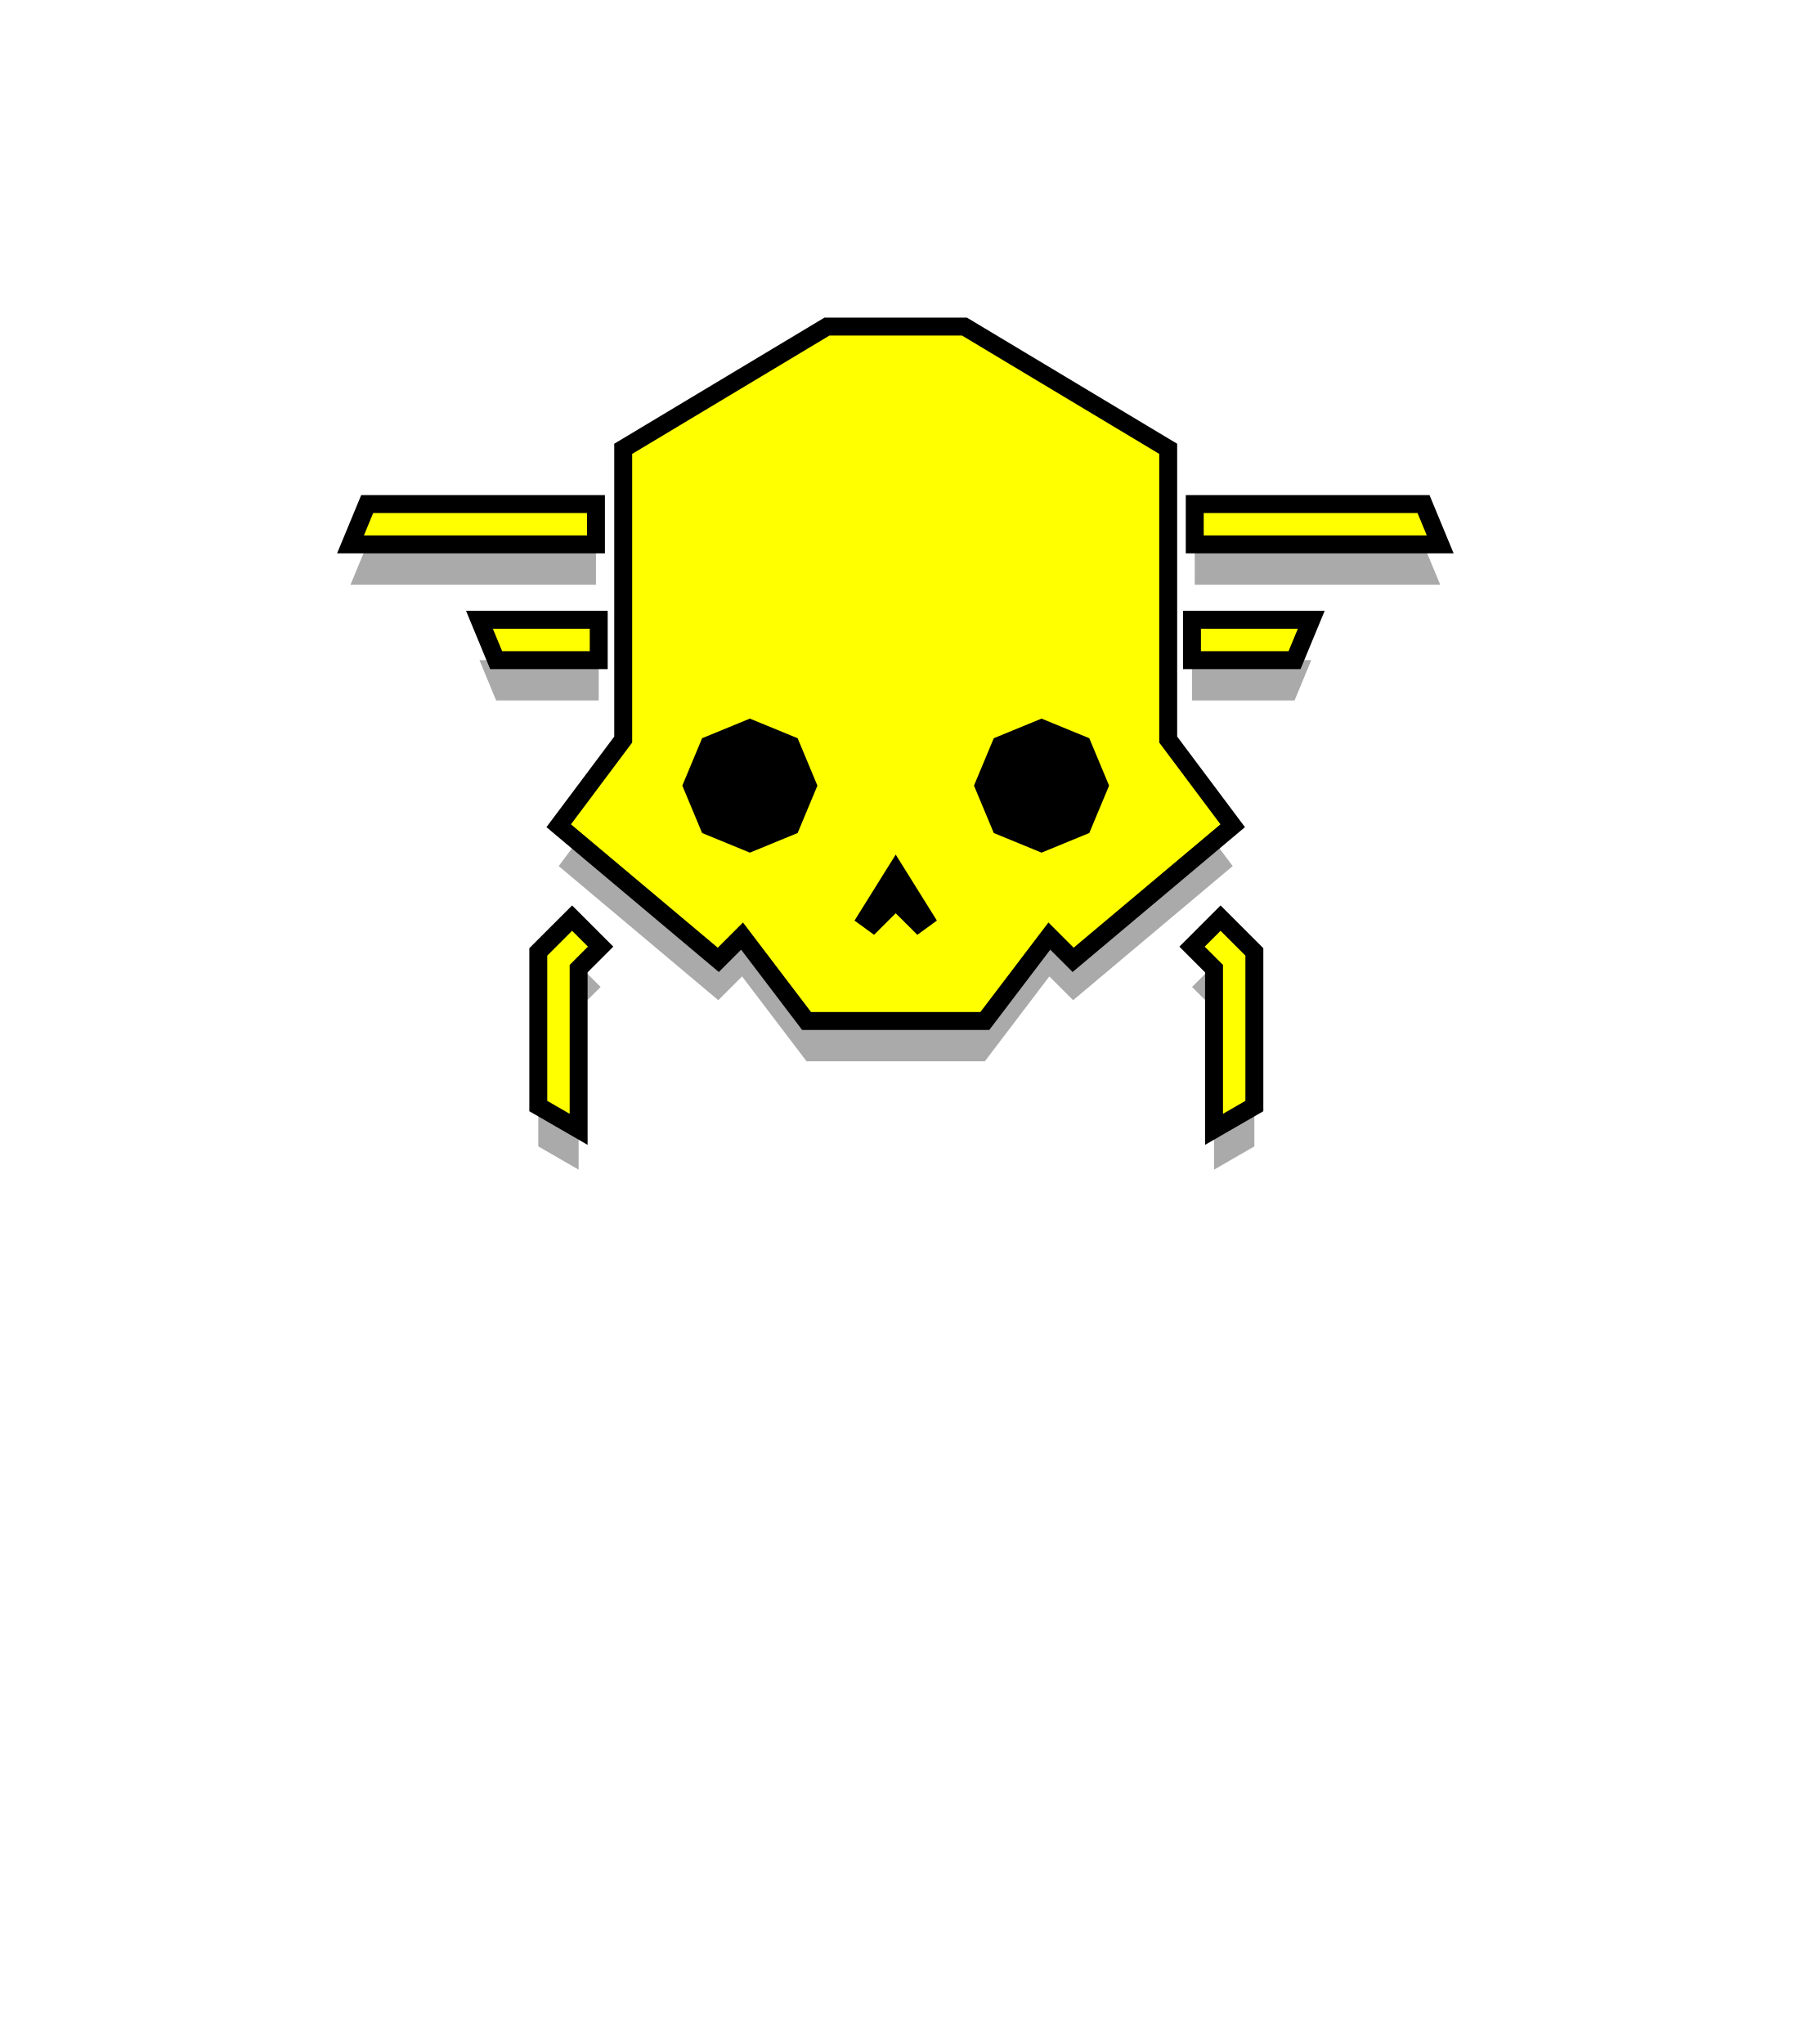
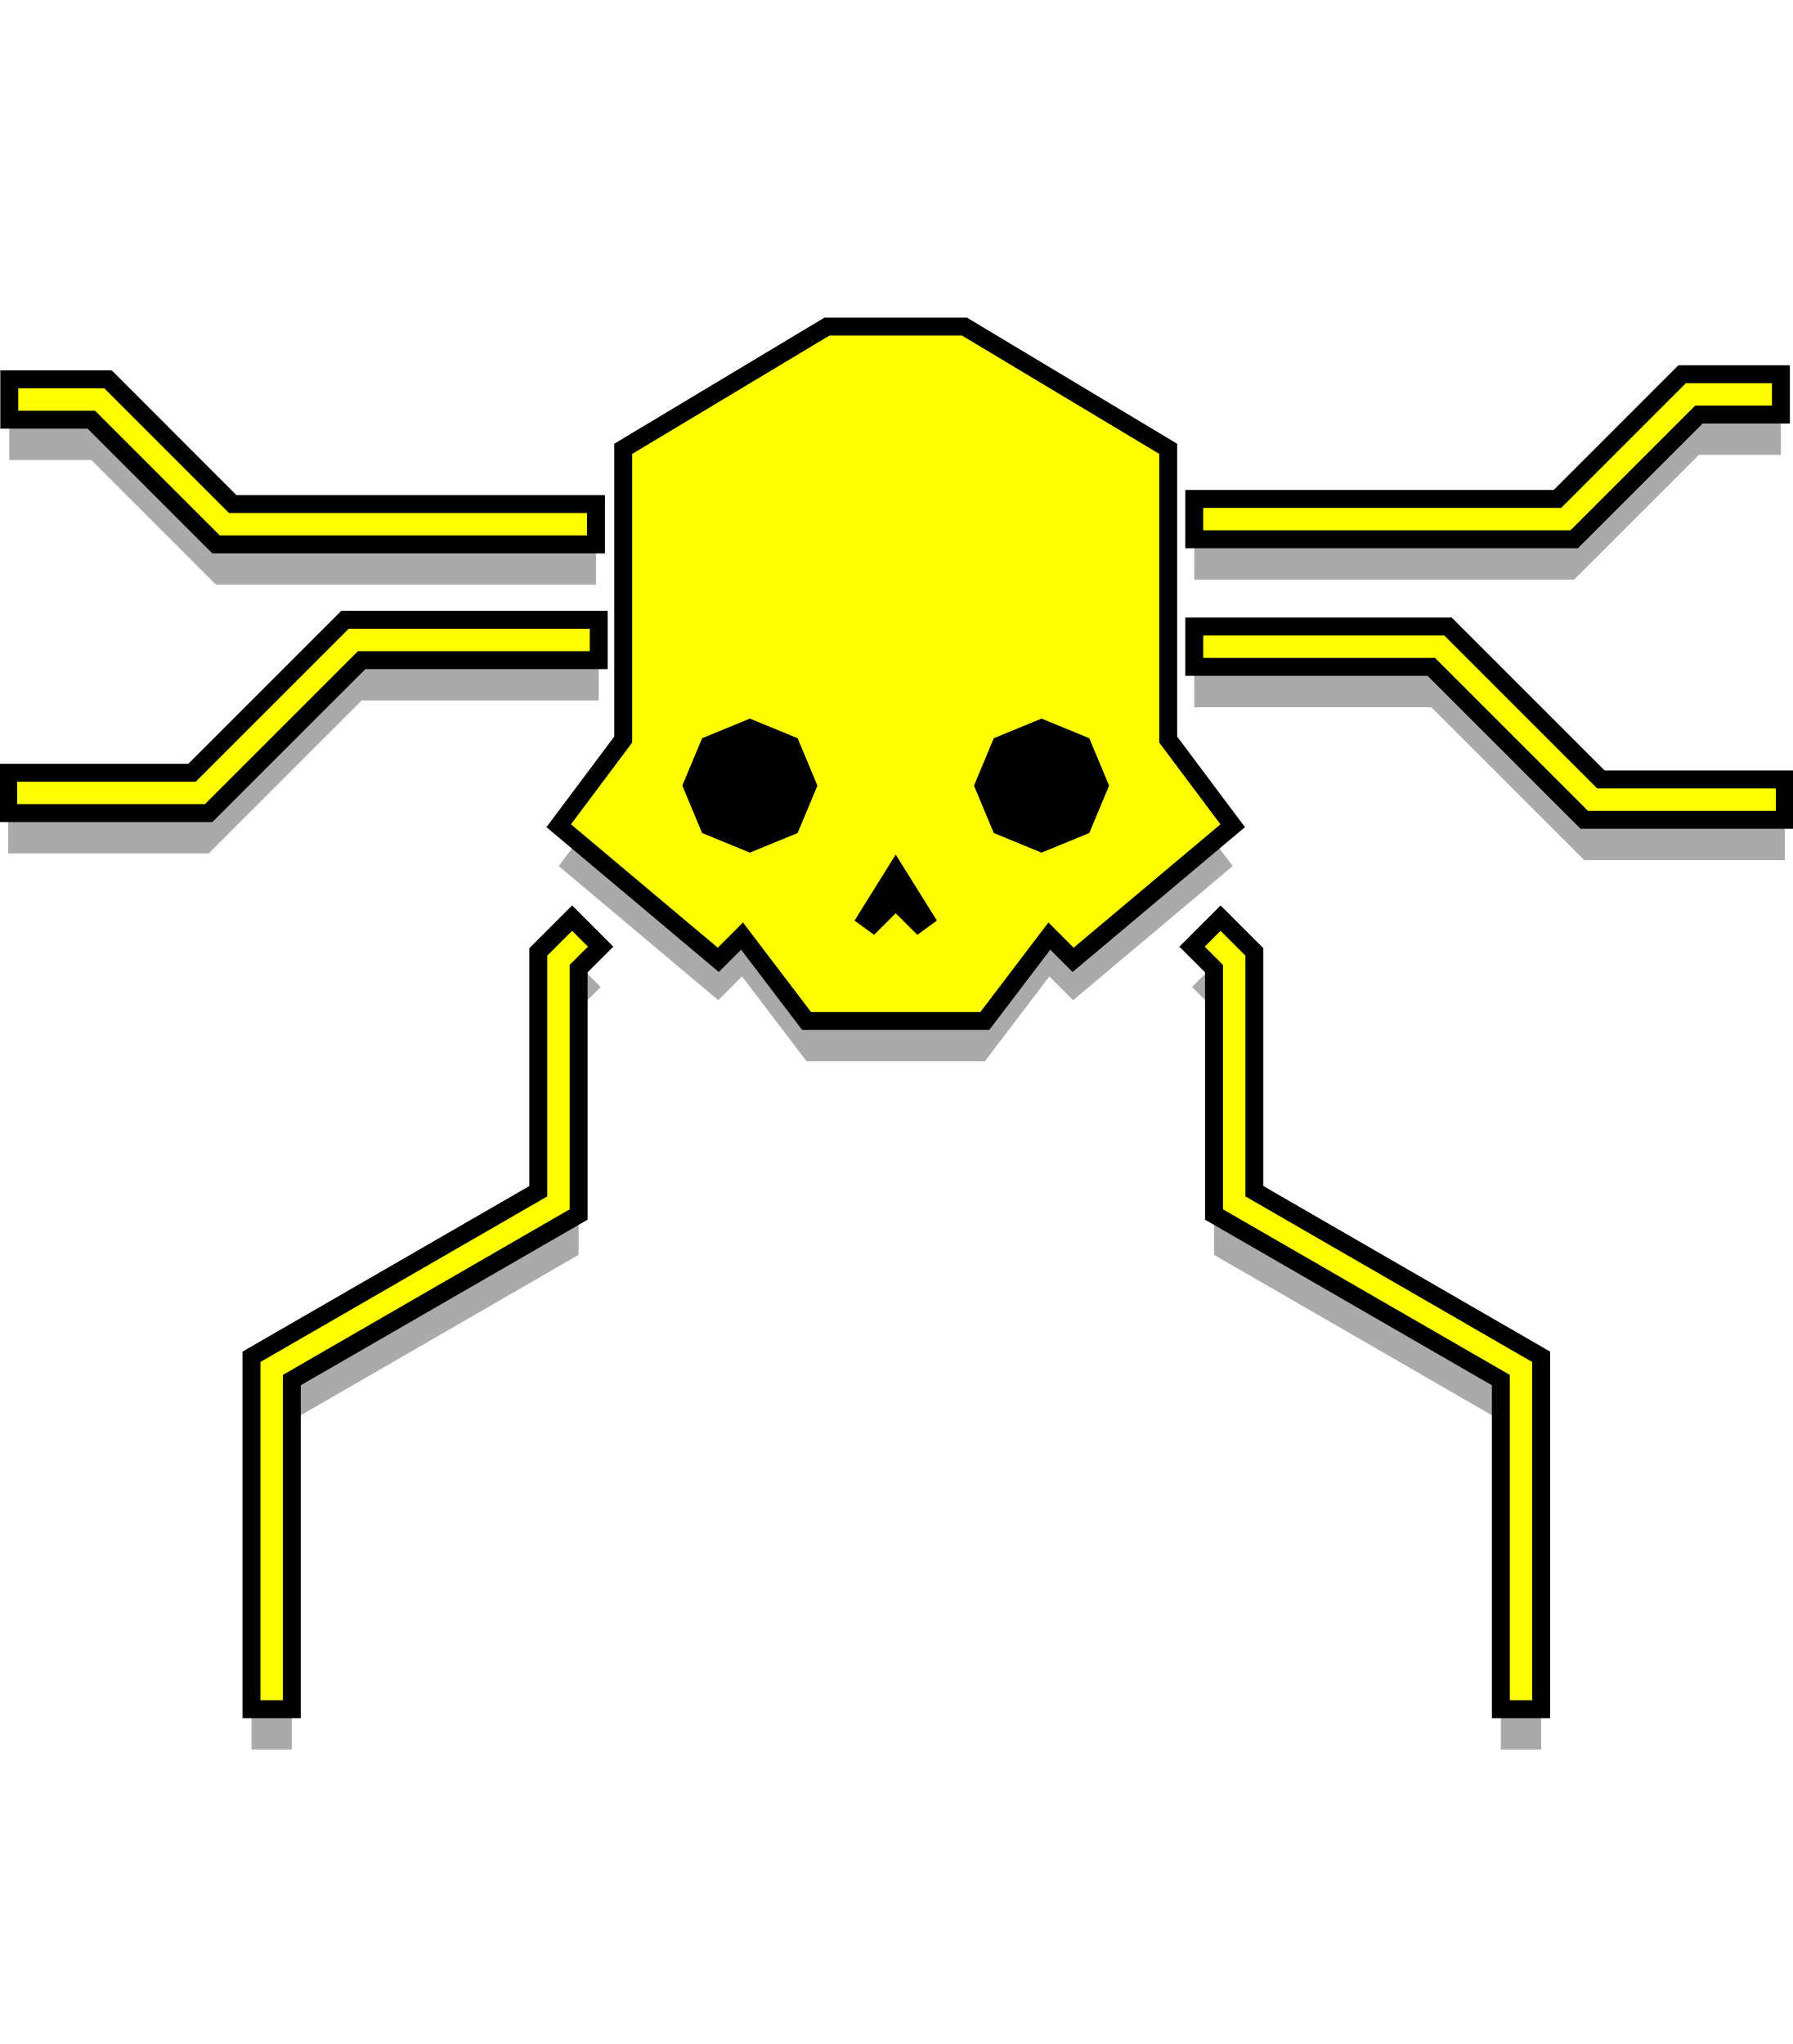
<svg xmlns="http://www.w3.org/2000/svg" xmlns:xlink="http://www.w3.org/1999/xlink" width="200" height="228" viewBox="0 0 200 228" version="1.1" id="svg1" xml:space="preserve">
  <defs id="defs1">
    <linearGradient id="linearGradient6">
      <stop style="stop-color:#262626;stop-opacity:1;" offset="0" id="stop6" />
      <stop style="stop-color:#0f0f0f;stop-opacity:1;" offset="1" id="stop7" />
    </linearGradient>
    <linearGradient xlink:href="#linearGradient6" id="linearGradient64" gradientUnits="userSpaceOnUse" gradientTransform="matrix(1.02846,0,0,1.971572,24.95312,17.98573)" x1="26.458" y1="-2.022" x2="26.458" y2="99.42" />
  </defs>
  <path id="path4" style="display:inline;fill:#aaaaaa;fill-opacity:1;stroke:none;stroke-width:2;stroke-linecap:round;stroke-dasharray:none;stroke-opacity:1" d="M 92.242,40.929 69.517,54.564 v 32.431 l -7.196,9.612 17.801,14.961 2.651,-2.651 7.196,9.468 h 9.943 9.943 l 7.196,-9.468 2.651,2.651 17.801,-14.961 -7.196,-9.612 V 54.564 L 107.582,40.929 h -7.67 z" />
-   <path style="baseline-shift:baseline;display:inline;overflow:visible;opacity:1;fill:#aaaaaa;fill-opacity:1;stroke:none;stroke-width:2;stroke-linecap:square;stroke-dasharray:none;stroke-opacity:1;enable-background:accumulate;stop-color:#000000;stop-opacity:1" d="m 53.48,73.635 1.863,4.5 9.193,0 h 2.25 v -4.5 h -2.25 z" id="path5" />
-   <path style="baseline-shift:baseline;display:inline;overflow:visible;opacity:1;fill:#aaaaaa;fill-opacity:1;fill-rule:evenodd;stroke:none;stroke-width:2;stroke-linecap:square;stroke-dasharray:none;stroke-opacity:1;enable-background:accumulate;stop-color:#000000;stop-opacity:1" d="m 39.096,65.225 25.131,0 h 2.25 v -4.5 h -2.25 l -23.268,0 z" id="path7" />
-   <path style="baseline-shift:baseline;display:inline;overflow:visible;opacity:1;fill:#aaaaaa;fill-opacity:1;fill-rule:evenodd;stroke:none;stroke-width:2;stroke-linecap:square;stroke-dasharray:none;stroke-opacity:1;enable-background:accumulate;stop-color:#000000;stop-opacity:1" d="m 63.816,106.912 -1.592,1.59 -2.18,2.18 0,17.193 4.5,2.598 0,-17.926 0.861,-0.863 1.592,-1.59 z" id="path9" />
-   <path style="baseline-shift:baseline;display:inline;overflow:visible;opacity:1;fill:#aaaaaa;fill-opacity:1;fill-rule:evenodd;stroke:none;stroke-width:2;stroke-linecap:square;stroke-dasharray:none;stroke-opacity:1;enable-background:accumulate;stop-color:#000000;stop-opacity:1" d="m 136.15,106.912 -3.182,3.182 1.59,1.59 0.861,0.863 0,17.926 4.5,-2.598 0,-17.193 -2.18,-2.18 z" id="path10" />
+   <path style="baseline-shift:baseline;display:inline;overflow:visible;opacity:1;fill:#aaaaaa;fill-opacity:1;stroke:none;stroke-width:2;stroke-linecap:square;stroke-dasharray:none;stroke-opacity:1;enable-background:accumulate;stop-color:#000000;stop-opacity:1" d="m 38.48,73.635 -17.062,17.062 H 3.162 0.912 v 4.5 H 3.162 23.281 l 17.062,-17.062 h 24.193 2.25 v -4.5 h -2.25 z" id="path5" />
+   <path style="baseline-shift:baseline;display:inline;overflow:visible;opacity:1;fill:#aaaaaa;fill-opacity:1;stroke:none;stroke-width:2;stroke-linecap:square;stroke-dasharray:none;stroke-opacity:1;enable-background:accumulate;stop-color:#000000;stop-opacity:1" d="m 133.213,74.385 v 4.5 h 2.25 24.193 l 17.062,17.062 h 20.119 2.25 v -4.5 h -2.25 -18.256 l -17.062,-17.062 h -26.057 z" id="path6" />
+   <path style="baseline-shift:baseline;display:inline;overflow:visible;opacity:1;fill:#aaaaaa;fill-opacity:1;fill-rule:evenodd;stroke:none;stroke-width:2;stroke-linecap:square;stroke-dasharray:none;stroke-opacity:1;enable-background:accumulate;stop-color:#000000;stop-opacity:1" d="m 1.035,46.816 v 4.5 H 3.285 10.188 l 13.908,13.908 h 40.131 2.25 v -4.5 h -2.25 -38.268 L 12.053,46.816 H 3.285 Z" id="path7" />
+   <path style="baseline-shift:baseline;display:inline;overflow:visible;opacity:1;fill:#aaaaaa;fill-opacity:1;fill-rule:evenodd;stroke:none;stroke-width:2;stroke-linecap:square;stroke-dasharray:none;stroke-opacity:1;enable-background:accumulate;stop-color:#000000;stop-opacity:1" d="m 187.637,46.244 -13.906,13.908 h -38.268 -2.25 v 4.5 h 2.25 40.131 l 13.908,-13.908 h 6.902 2.25 v -4.5 h -2.25 z" id="path8" />
+   <path style="baseline-shift:baseline;display:inline;overflow:visible;opacity:1;fill:#aaaaaa;fill-opacity:1;fill-rule:evenodd;stroke:none;stroke-width:2;stroke-linecap:square;stroke-dasharray:none;stroke-opacity:1;enable-background:accumulate;stop-color:#000000;stop-opacity:1" d="m 63.816,106.912 -1.592,1.59 -2.18,2.18 V 137.375 l -31.994,18.471 v 37.055 2.25 h 4.5 v -2.25 -34.457 l 31.994,-18.471 v -27.426 l 0.861,-0.863 1.592,-1.59 z" id="path9" />
+   <path style="baseline-shift:baseline;display:inline;overflow:visible;opacity:1;fill:#aaaaaa;fill-opacity:1;fill-rule:evenodd;stroke:none;stroke-width:2;stroke-linecap:square;stroke-dasharray:none;stroke-opacity:1;enable-background:accumulate;stop-color:#000000;stop-opacity:1" d="m 136.15,106.912 -3.182,3.182 1.59,1.59 0.861,0.863 v 27.426 l 31.994,18.471 v 34.457 2.25 h 4.5 v -2.25 -37.055 L 139.92,137.375 v -26.693 l -2.18,-2.18 z" id="path10" />
  <path id="path56" style="display:inline;fill:#ffff00;fill-opacity:1;stroke:#000000;stroke-width:2;stroke-linecap:round;stroke-dasharray:none;stroke-opacity:1" d="M 92.242,36.429 69.517,50.064 v 32.431 l -7.196,9.612 17.801,14.961 2.651,-2.651 7.196,9.468 h 9.943 9.943 l 7.196,-9.468 2.651,2.651 17.801,-14.961 -7.196,-9.612 V 50.064 L 107.582,36.429 h -7.67 z" />
  <path id="ellipse56" style="stroke-width:5.382;stroke-linecap:round" d="m 91.18,87.633 -2.207,5.286 -5.328,2.19 -5.328,-2.19 -2.207,-5.286 2.207,-5.286 5.328,-2.19 5.328,2.19 2.207,5.286 v 0" />
  <path id="path57" style="fill:#000000;fill-opacity:1;stroke:none;stroke-width:5.448;stroke-linecap:round" d="m 99.912,95.325 -4.593,7.362 2.178,1.586 2.415,-2.402 2.415,2.402 2.178,-1.586 z" />
  <path id="ellipse57" style="stroke-width:5.382;stroke-linecap:round" d="m 108.644,87.633 2.207,5.286 5.328,2.19 5.328,-2.19 2.207,-5.286 -2.207,-5.286 -5.328,-2.19 -5.328,2.19 -2.207,5.286 v 0" />
-   <path style="baseline-shift:baseline;display:inline;overflow:visible;opacity:1;fill:#ffff00;stroke:#000000;stroke-width:2;stroke-linecap:square;stroke-dasharray:none;stroke-opacity:1;enable-background:accumulate;stop-color:#000000;stop-opacity:1" d="m 53.48,69.135 1.863,4.5 9.193,0 h 2.25 v -4.5 h -2.25 z" id="path58" />
-   <path style="baseline-shift:baseline;display:inline;overflow:visible;opacity:1;fill:#ffff00;fill-rule:evenodd;stroke:#000000;stroke-width:2;stroke-linecap:square;stroke-dasharray:none;stroke-opacity:1;enable-background:accumulate;stop-color:#000000;stop-opacity:1" d="m 39.096,60.725 c 0,0 11.754,0 25.131,0 0.75,0 2.25,0 2.25,0 v -4.5 h -2.25 l -23.268,0 z" id="path1" />
-   <path style="baseline-shift:baseline;display:inline;overflow:visible;fill:#aaaaaa;fill-opacity:1;stroke:none;stroke-width:2;stroke-linecap:square;stroke-dasharray:none;stroke-opacity:1;enable-background:accumulate;stop-color:#000000" d="m 146.265,73.635 -1.863,4.5 h -9.193 -2.25 v -4.5 h 2.25 z" id="path5-8" />
-   <path style="baseline-shift:baseline;display:inline;overflow:visible;fill:#aaaaaa;fill-opacity:1;fill-rule:evenodd;stroke:none;stroke-width:2;stroke-linecap:square;stroke-dasharray:none;stroke-opacity:1;enable-background:accumulate;stop-color:#000000" d="m 160.65,65.225 h -25.131 -2.25 v -4.5 h 2.25 23.268 z" id="path7-8" />
-   <path style="baseline-shift:baseline;display:inline;overflow:visible;fill:#ffff00;stroke:#000000;stroke-width:2;stroke-linecap:square;stroke-dasharray:none;stroke-opacity:1;enable-background:accumulate;stop-color:#000000" d="m 146.265,69.135 -1.863,4.5 h -9.193 -2.25 v -4.5 h 2.25 z" id="path58-2" />
-   <path style="baseline-shift:baseline;display:inline;overflow:visible;fill:#ffff00;fill-rule:evenodd;stroke:#000000;stroke-width:2;stroke-linecap:square;stroke-dasharray:none;stroke-opacity:1;enable-background:accumulate;stop-color:#000000" d="m 160.65,60.725 c 0,0 -11.754,0 -25.131,0 -0.75,0 -2.25,0 -2.25,0 v -4.5 h 2.25 23.268 z" id="path1-4" />
-   <path style="baseline-shift:baseline;display:inline;overflow:visible;opacity:1;fill:#ffff00;fill-rule:evenodd;stroke:#000000;stroke-width:2;stroke-linecap:square;stroke-dasharray:none;stroke-opacity:1;enable-background:accumulate;stop-color:#000000;stop-opacity:1" d="m 63.816,102.412 -1.592,1.59 -2.18,2.18 0,17.193 4.5,2.598 0,-17.926 0.861,-0.863 1.592,-1.59 z" id="path2" />
-   <path style="baseline-shift:baseline;display:inline;overflow:visible;opacity:1;fill:#ffff00;fill-rule:evenodd;stroke:#000000;stroke-width:2;stroke-linecap:square;stroke-dasharray:none;stroke-opacity:1;enable-background:accumulate;stop-color:#000000;stop-opacity:1" d="m 136.15,102.412 -3.182,3.182 1.59,1.59 0.861,0.863 0,17.926 4.5,-2.598 0,-17.193 -2.18,-2.18 z" id="path3" />
+   <path style="baseline-shift:baseline;display:inline;overflow:visible;opacity:1;fill:#ffff00;stroke:#000000;stroke-width:2;stroke-linecap:square;stroke-dasharray:none;stroke-opacity:1;enable-background:accumulate;stop-color:#000000;stop-opacity:1" d="m 38.48,69.135 -17.062,17.062 H 3.162 0.912 v 4.5 H 3.162 23.281 l 17.062,-17.062 h 24.193 2.25 v -4.5 h -2.25 z" id="path58" />
+   <path style="baseline-shift:baseline;display:inline;overflow:visible;fill:#ffff00;stroke-linecap:square;enable-background:accumulate;stop-color:#000000;stop-opacity:1;opacity:1;stroke:#000000;stroke-opacity:1;stroke-width:2;stroke-dasharray:none" d="m 133.213,69.885 v 4.5 h 2.25 24.193 l 17.062,17.062 h 20.119 2.25 v -4.5 h -2.25 -18.256 l -17.062,-17.062 h -26.057 z" id="path59" />
+   <path style="baseline-shift:baseline;display:inline;overflow:visible;fill:#ffff00;fill-rule:evenodd;stroke-linecap:square;enable-background:accumulate;stop-color:#000000;stop-opacity:1;opacity:1;stroke:#000000;stroke-opacity:1;stroke-width:2;stroke-dasharray:none" d="m 1.035,42.316 v 4.5 H 3.285 10.188 l 13.908,13.908 h 40.131 2.25 v -4.5 h -2.25 -38.268 L 12.053,42.316 H 3.285 Z" id="path1" />
+   <path style="baseline-shift:baseline;display:inline;overflow:visible;fill:#ffff00;fill-rule:evenodd;stroke-linecap:square;enable-background:accumulate;stop-color:#000000;stop-opacity:1;opacity:1;stroke:#000000;stroke-opacity:1;stroke-width:2;stroke-dasharray:none" d="m 187.637,41.744 -13.906,13.908 h -38.268 -2.25 v 4.5 h 2.25 40.131 l 13.908,-13.908 h 6.902 2.25 v -4.5 h -2.25 z" id="path1-8" />
+   <path style="baseline-shift:baseline;display:inline;overflow:visible;opacity:1;fill:#ffff00;fill-rule:evenodd;stroke:#000000;stroke-width:2;stroke-linecap:square;stroke-dasharray:none;stroke-opacity:1;enable-background:accumulate;stop-color:#000000;stop-opacity:1" d="m 63.816,102.412 -1.592,1.59 -2.18,2.18 V 132.875 l -31.994,18.471 v 37.055 2.25 h 4.5 v -2.25 -34.457 l 31.994,-18.471 v -27.426 l 0.861,-0.863 1.592,-1.59 z" id="path2" />
+   <path style="baseline-shift:baseline;display:inline;overflow:visible;opacity:1;fill:#ffff00;fill-rule:evenodd;stroke:#000000;stroke-width:2;stroke-linecap:square;stroke-dasharray:none;stroke-opacity:1;enable-background:accumulate;stop-color:#000000;stop-opacity:1" d="m 136.15,102.412 -3.182,3.182 1.59,1.59 0.861,0.863 v 27.426 l 31.994,18.471 v 34.457 2.25 h 4.5 v -2.25 -37.055 L 139.92,132.875 v -26.693 l -2.18,-2.18 z" id="path3" />
</svg>
